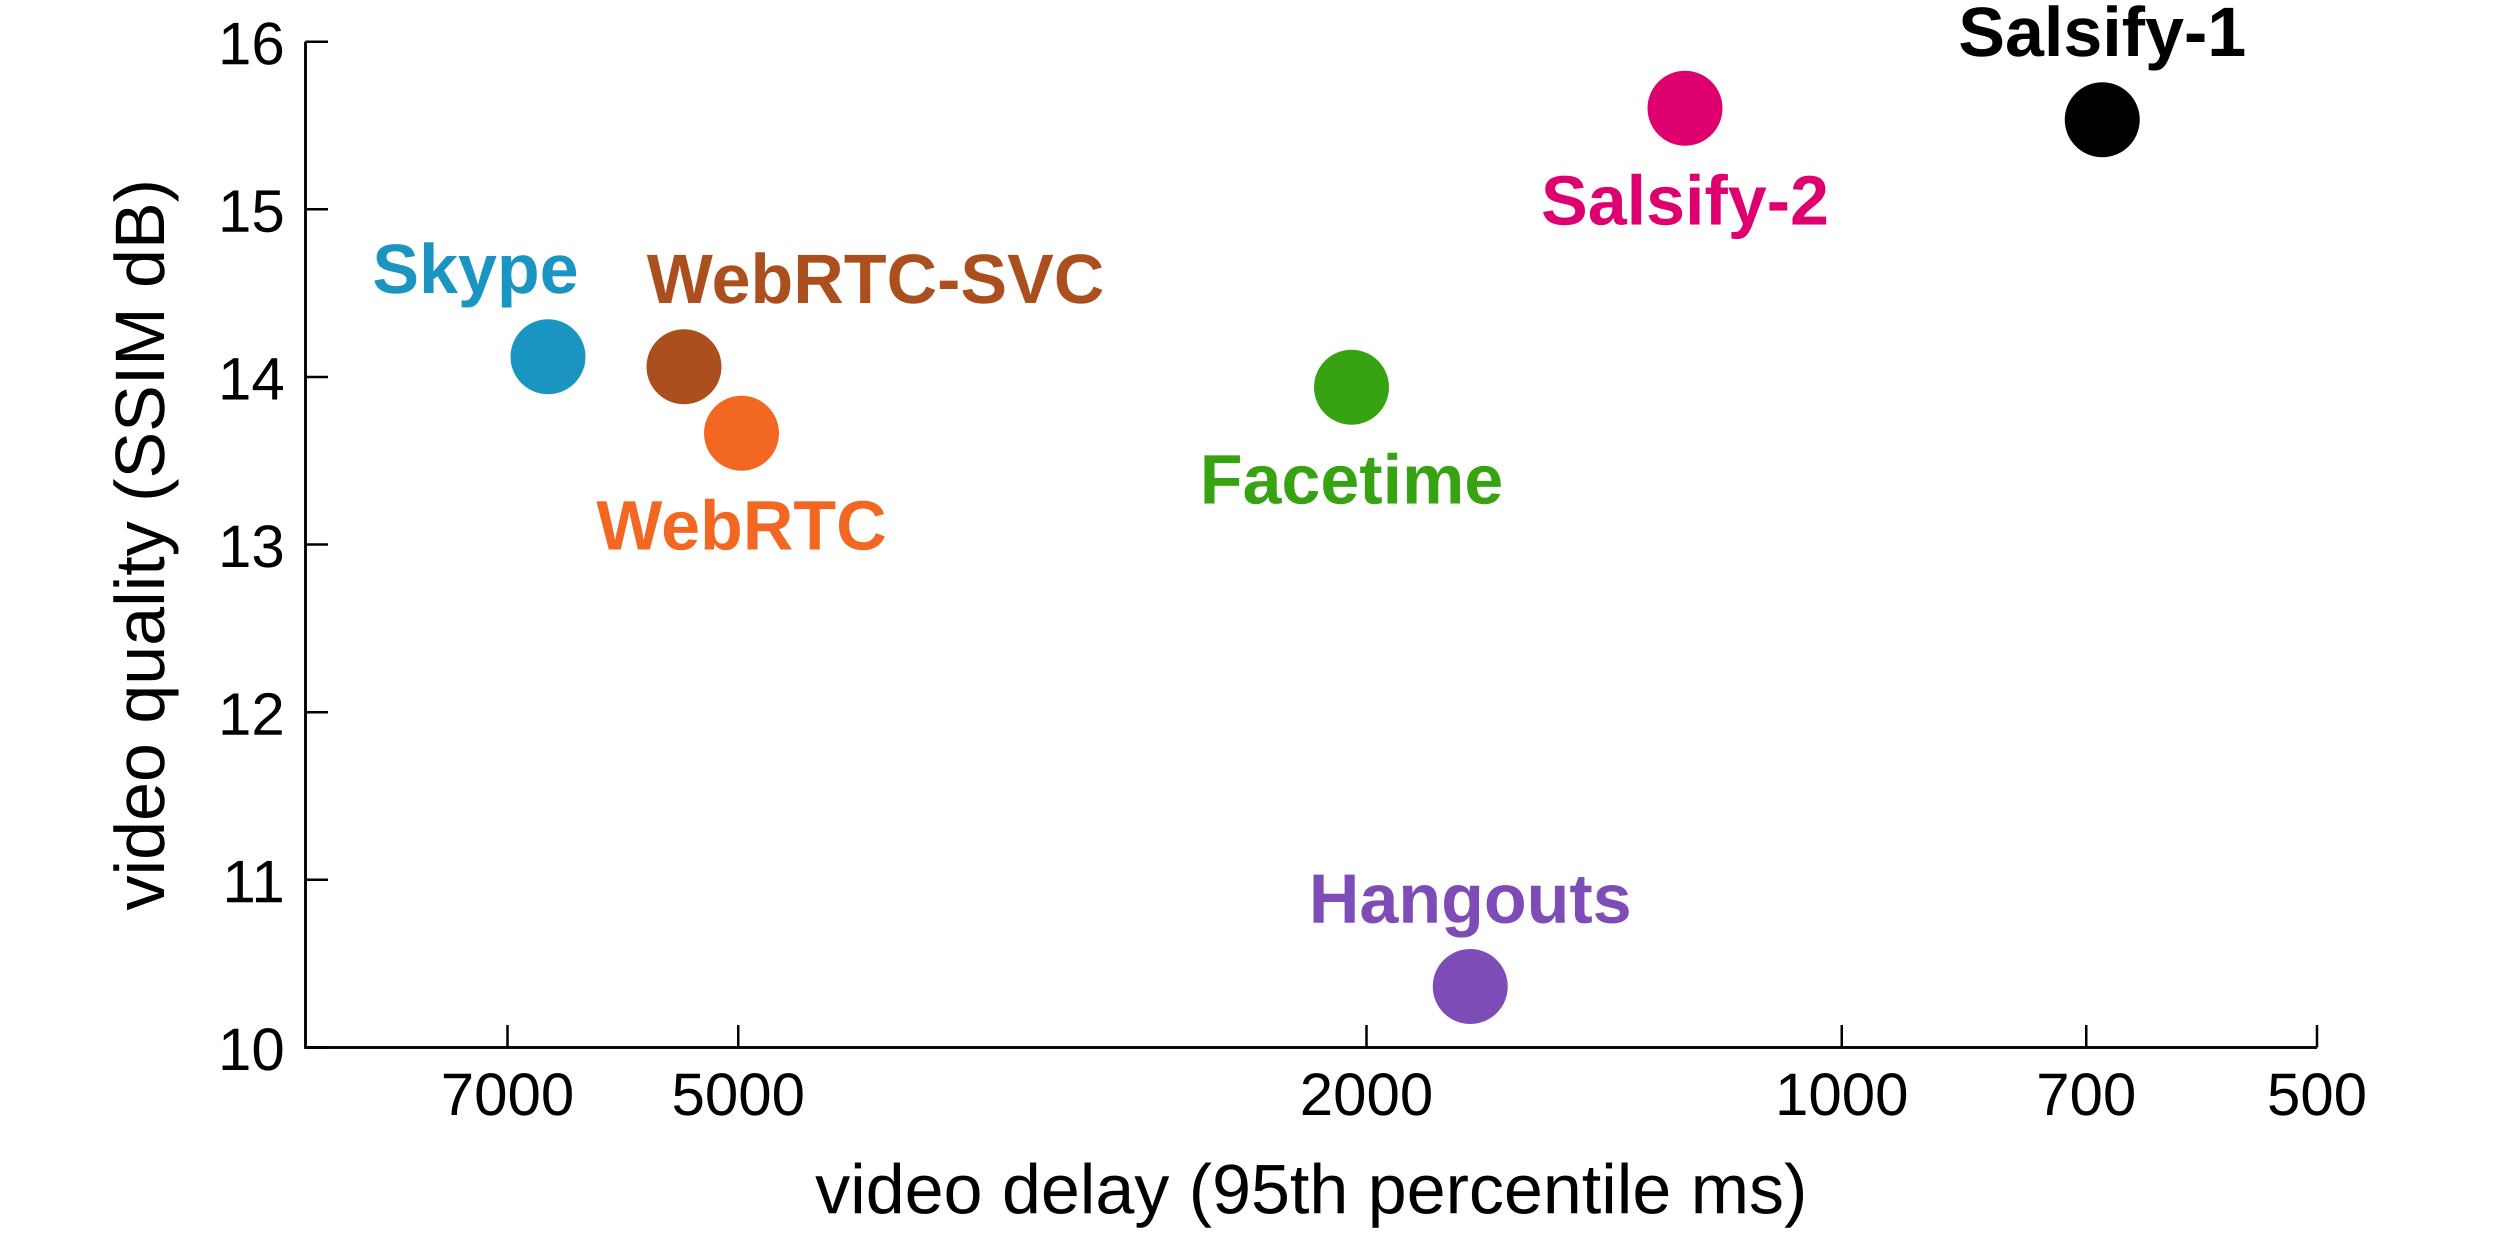
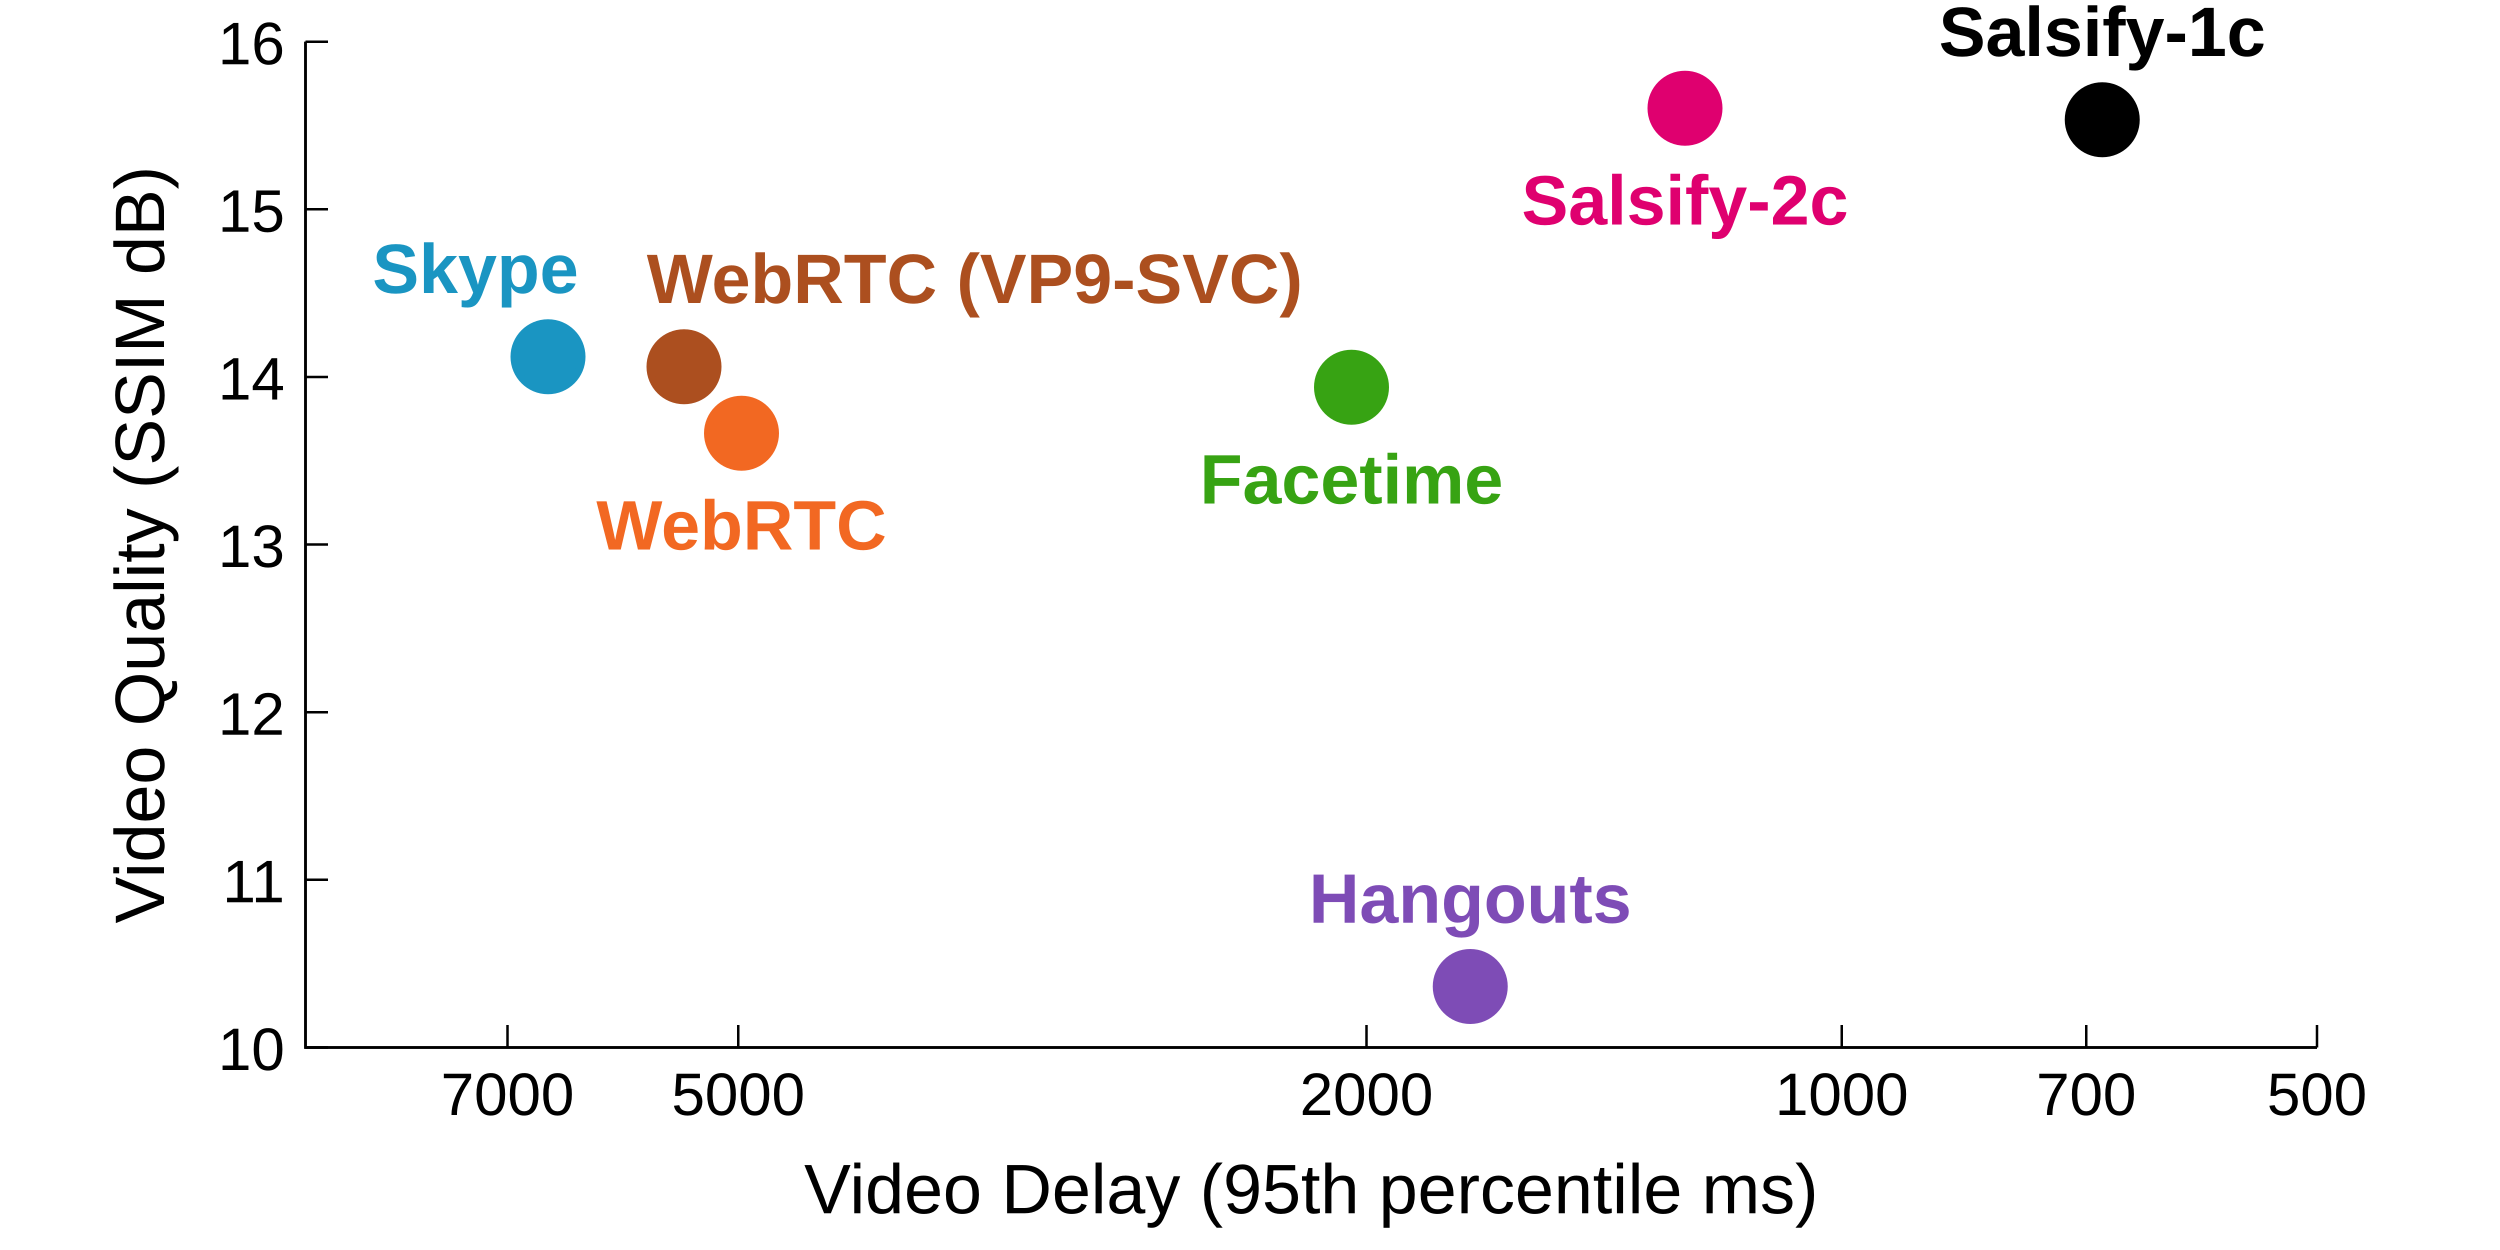
<svg xmlns="http://www.w3.org/2000/svg" xmlns:xlink="http://www.w3.org/1999/xlink" width="1000" height="500" viewBox="0 0 1000 500">
  <g id="gnuplot_canvas">
    <rect x="0" y="0" width="1000" height="500" fill="#ffffff" />
    <defs>
      <circle id="gpDot" r="0.5" stroke-width="0.5" />
      <path id="gpPt0" stroke-width="0.222" stroke="currentColor" d="M-1,0 h2 M0,-1 v2" />
      <path id="gpPt1" stroke-width="0.222" stroke="currentColor" d="M-1,-1 L1,1 M1,-1 L-1,1" />
      <path id="gpPt2" stroke-width="0.222" stroke="currentColor" d="M-1,0 L1,0 M0,-1 L0,1 M-1,-1 L1,1 M-1,1 L1,-1" />
      <rect id="gpPt3" stroke-width="0.222" stroke="currentColor" x="-1" y="-1" width="2" height="2" />
      <rect id="gpPt4" stroke-width="0.222" stroke="currentColor" fill="currentColor" x="-1" y="-1" width="2" height="2" />
      <circle id="gpPt5" stroke-width="0.222" stroke="currentColor" cx="0" cy="0" r="1" />
      <use xlink:href="#gpPt5" id="gpPt6" fill="currentColor" stroke="none" />
      <path id="gpPt7" stroke-width="0.222" stroke="currentColor" d="M0,-1.33 L-1.33,0.67 L1.33,0.67 z" />
      <use xlink:href="#gpPt7" id="gpPt8" fill="currentColor" stroke="none" />
      <use xlink:href="#gpPt7" id="gpPt9" stroke="currentColor" transform="rotate(180)" />
      <use xlink:href="#gpPt9" id="gpPt10" fill="currentColor" stroke="none" />
      <use xlink:href="#gpPt3" id="gpPt11" stroke="currentColor" transform="rotate(45)" />
      <use xlink:href="#gpPt11" id="gpPt12" fill="currentColor" stroke="none" />
      <path id="gpPt13" stroke-width="0.222" stroke="currentColor" d="M0,1.330 L1.265,0.411 L0.782,-1.067 L-0.782,-1.076 L-1.265,0.411 z" />
      <use xlink:href="#gpPt13" id="gpPt14" fill="currentColor" stroke="none" />
      <filter id="textbox" filterUnits="objectBoundingBox" x="0" y="0" height="1" width="1">
        <feFlood flood-color="#FFFFFF" flood-opacity="1" result="bgnd" />
        <feComposite in="SourceGraphic" in2="bgnd" operator="atop" />
      </filter>
      <filter id="greybox" filterUnits="objectBoundingBox" x="0" y="0" height="1" width="1">
        <feFlood flood-color="lightgrey" flood-opacity="1" result="grey" />
        <feComposite in="SourceGraphic" in2="grey" operator="atop" />
      </filter>
    </defs>
    <g fill="none" color="#FFFFFF" stroke="currentColor" stroke-width="1.00" stroke-linecap="butt" stroke-linejoin="miter">
</g>
    <g fill="none" color="black" stroke="currentColor" stroke-width="1.00" stroke-linecap="butt" stroke-linejoin="miter">
      <path stroke="black" d="M122.2,419.0 L131.2,419.0  " />
      <g transform="translate(113.9,428.0)" stroke="none" fill="black" font-family="Arial" font-size="24.00" text-anchor="end">
        <text>
          <tspan font-family="Arial"> 10</tspan>
        </text>
      </g>
    </g>
    <g fill="none" color="black" stroke="currentColor" stroke-width="1.00" stroke-linecap="butt" stroke-linejoin="miter">
      <path stroke="black" d="M122.2,351.9 L131.2,351.9  " />
      <g transform="translate(113.9,360.9)" stroke="none" fill="black" font-family="Arial" font-size="24.00" text-anchor="end">
        <text>
          <tspan font-family="Arial"> 11</tspan>
        </text>
      </g>
    </g>
    <g fill="none" color="black" stroke="currentColor" stroke-width="1.00" stroke-linecap="butt" stroke-linejoin="miter">
      <path stroke="black" d="M122.2,284.9 L131.2,284.9  " />
      <g transform="translate(113.9,293.9)" stroke="none" fill="black" font-family="Arial" font-size="24.00" text-anchor="end">
        <text>
          <tspan font-family="Arial"> 12</tspan>
        </text>
      </g>
    </g>
    <g fill="none" color="black" stroke="currentColor" stroke-width="1.00" stroke-linecap="butt" stroke-linejoin="miter">
      <path stroke="black" d="M122.2,217.8 L131.2,217.8  " />
      <g transform="translate(113.9,226.8)" stroke="none" fill="black" font-family="Arial" font-size="24.00" text-anchor="end">
        <text>
          <tspan font-family="Arial"> 13</tspan>
        </text>
      </g>
    </g>
    <g fill="none" color="black" stroke="currentColor" stroke-width="1.00" stroke-linecap="butt" stroke-linejoin="miter">
      <path stroke="black" d="M122.2,150.8 L131.2,150.8  " />
      <g transform="translate(113.9,159.8)" stroke="none" fill="black" font-family="Arial" font-size="24.00" text-anchor="end">
        <text>
          <tspan font-family="Arial"> 14</tspan>
        </text>
      </g>
    </g>
    <g fill="none" color="black" stroke="currentColor" stroke-width="1.00" stroke-linecap="butt" stroke-linejoin="miter">
      <path stroke="black" d="M122.2,83.7 L131.2,83.7  " />
      <g transform="translate(113.9,92.7)" stroke="none" fill="black" font-family="Arial" font-size="24.00" text-anchor="end">
        <text>
          <tspan font-family="Arial"> 15</tspan>
        </text>
      </g>
    </g>
    <g fill="none" color="black" stroke="currentColor" stroke-width="1.00" stroke-linecap="butt" stroke-linejoin="miter">
      <path stroke="black" d="M122.2,16.7 L131.2,16.7  " />
      <g transform="translate(113.9,25.7)" stroke="none" fill="black" font-family="Arial" font-size="24.00" text-anchor="end">
        <text>
          <tspan font-family="Arial"> 16</tspan>
        </text>
      </g>
    </g>
    <g fill="none" color="black" stroke="currentColor" stroke-width="1.00" stroke-linecap="butt" stroke-linejoin="miter">
      <path stroke="black" d="M926.8,419.0 L926.8,410.0  " />
      <g transform="translate(926.8,446.0)" stroke="none" fill="black" font-family="Arial" font-size="24.00" text-anchor="middle">
        <text>
          <tspan font-family="Arial">500</tspan>
        </text>
      </g>
    </g>
    <g fill="none" color="black" stroke="currentColor" stroke-width="1.00" stroke-linecap="butt" stroke-linejoin="miter">
      <path stroke="black" d="M834.5,419.0 L834.5,410.0  " />
      <g transform="translate(834.5,446.0)" stroke="none" fill="black" font-family="Arial" font-size="24.00" text-anchor="middle">
        <text>
          <tspan font-family="Arial">700</tspan>
        </text>
      </g>
    </g>
    <g fill="none" color="black" stroke="currentColor" stroke-width="1.00" stroke-linecap="butt" stroke-linejoin="miter">
      <path stroke="black" d="M736.7,419.0 L736.7,410.0  " />
      <g transform="translate(736.7,446.0)" stroke="none" fill="black" font-family="Arial" font-size="24.00" text-anchor="middle">
        <text>
          <tspan font-family="Arial">1000</tspan>
        </text>
      </g>
    </g>
    <g fill="none" color="black" stroke="currentColor" stroke-width="1.00" stroke-linecap="butt" stroke-linejoin="miter">
      <path stroke="black" d="M546.6,419.0 L546.6,410.0  " />
      <g transform="translate(546.6,446.0)" stroke="none" fill="black" font-family="Arial" font-size="24.00" text-anchor="middle">
        <text>
          <tspan font-family="Arial">2000</tspan>
        </text>
      </g>
    </g>
    <g fill="none" color="black" stroke="currentColor" stroke-width="1.00" stroke-linecap="butt" stroke-linejoin="miter">
      <path stroke="black" d="M295.3,419.0 L295.3,410.0  " />
      <g transform="translate(295.3,446.0)" stroke="none" fill="black" font-family="Arial" font-size="24.00" text-anchor="middle">
        <text>
          <tspan font-family="Arial">5000</tspan>
        </text>
      </g>
    </g>
    <g fill="none" color="black" stroke="currentColor" stroke-width="1.00" stroke-linecap="butt" stroke-linejoin="miter">
      <path stroke="black" d="M203.0,419.0 L203.0,410.0  " />
      <g transform="translate(203.0,446.0)" stroke="none" fill="black" font-family="Arial" font-size="24.00" text-anchor="middle">
        <text>
          <tspan font-family="Arial">7000</tspan>
        </text>
      </g>
    </g>
    <g fill="none" color="black" stroke="currentColor" stroke-width="1.00" stroke-linecap="butt" stroke-linejoin="miter">
</g>
    <g fill="none" color="black" stroke="currentColor" stroke-width="1.00" stroke-linecap="butt" stroke-linejoin="miter">
      <path stroke="black" d="M122.2,16.7 L122.2,419.0 L926.8,419.0 M926.8,16.7 M122.2,16.7  " />
    </g>
    <g fill="none" color="black" stroke="currentColor" stroke-width="1.00" stroke-linecap="butt" stroke-linejoin="miter">
      <g transform="translate(65.6,217.9) rotate(270)" stroke="none" fill="black" font-family="Arial" font-size="28.00" text-anchor="middle">
        <text>
-           <tspan font-family="Arial">video quality (SSIM dB)</tspan>
+           <tspan font-family="Arial">Video Quality (SSIM dB)</tspan>
        </text>
      </g>
    </g>
    <g fill="none" color="black" stroke="currentColor" stroke-width="1.00" stroke-linecap="butt" stroke-linejoin="miter">
      <g transform="translate(949.2,217.9) rotate(270)" stroke="none" fill="black" font-family="Arial" font-size="12.00" text-anchor="middle">
        <text />
      </g>
    </g>
    <g fill="none" color="black" stroke="currentColor" stroke-width="1.00" stroke-linecap="butt" stroke-linejoin="miter">
      <g transform="translate(524.5,485.3)" stroke="none" fill="black" font-family="Arial" font-size="28.00" text-anchor="middle">
        <text>
-           <tspan font-family="Arial">video delay (95th percentile ms)</tspan>
+           <tspan font-family="Arial">Video Delay (95th percentile ms)</tspan>
        </text>
      </g>
    </g>
    <g fill="none" color="black" stroke="currentColor" stroke-width="1.00" stroke-linecap="butt" stroke-linejoin="miter">
      <g transform="translate(524.5,30.2)" stroke="none" fill="black" font-family="Arial" font-size="12.00" text-anchor="middle">
        <text />
      </g>
      <g transform="translate(524.5,30.3)" stroke="none" fill="black" font-family="Arial" font-size="12.00" text-anchor="middle">
        <text />
      </g>
    </g>
    <g fill="none" color="black" stroke="currentColor" stroke-width="1.00" stroke-linecap="butt" stroke-linejoin="miter">
      <g transform="translate(80.7,482.9)" stroke="none" fill="black" font-family="Arial" font-size="12.00" text-anchor="start">
        <text />
      </g>
    </g>
    <g id="gnuplot_plot_1">
      <g fill="none" color="black" stroke="currentColor" stroke-width="1.00" stroke-linecap="butt" stroke-linejoin="miter">
        <path stroke="rgb(172,  79,  31)" d="M273.6,146.7  " />
        <use xlink:href="#gpPt6" transform="translate(273.6,146.7) scale(13.50)" color="rgb(172,  79,  31)" />
      </g>
    </g>
    <g id="gnuplot_plot_2">
      <g fill="none" color="black" stroke="currentColor" stroke-width="1.00" stroke-linecap="butt" stroke-linejoin="miter">
        <g transform="translate(258.7,121.2)" stroke="none" fill="rgb(172,79,31)" font-family="Arial:Bold" font-size="28.00" text-anchor="start">
          <text>
-             <tspan font-family="Arial" font-weight="bold">WebRTC-SVC</tspan>
+             <tspan font-family="Arial" font-weight="bold">WebRTC (VP9-SVC)</tspan>
          </text>
        </g>
      </g>
    </g>
    <g id="gnuplot_plot_3">
      <g fill="none" color="black" stroke="currentColor" stroke-width="1.00" stroke-linecap="butt" stroke-linejoin="miter">
        <path stroke="rgb( 26, 149, 194)" d="M219.2,142.7  " />
        <use xlink:href="#gpPt6" transform="translate(219.2,142.7) scale(13.50)" color="rgb( 26, 149, 194)" />
      </g>
    </g>
    <g id="gnuplot_plot_4">
      <g fill="none" color="black" stroke="currentColor" stroke-width="1.00" stroke-linecap="butt" stroke-linejoin="miter">
        <g transform="translate(190.2,117.2)" stroke="none" fill="rgb(26,149,194)" font-family="Arial:Bold" font-size="28.00" text-anchor="middle">
          <text>
            <tspan font-family="Arial" font-weight="bold">Skype</tspan>
          </text>
        </g>
      </g>
    </g>
    <g id="gnuplot_plot_5">
      <g fill="none" color="black" stroke="currentColor" stroke-width="1.00" stroke-linecap="butt" stroke-linejoin="miter">
        <path stroke="rgb(223,   0, 111)" d="M674.0,43.3  " />
        <use xlink:href="#gpPt6" transform="translate(674.0,43.3) scale(13.50)" color="rgb(223,   0, 111)" />
      </g>
    </g>
    <g id="gnuplot_plot_6">
      <g fill="none" color="black" stroke="currentColor" stroke-width="1.00" stroke-linecap="butt" stroke-linejoin="miter">
        <g transform="translate(674.0,89.8)" stroke="none" fill="rgb(223,0,111)" font-family="Arial:Bold" font-size="28.00" text-anchor="middle">
          <text>
-             <tspan font-family="Arial" font-weight="bold">Salsify-2</tspan>
+             <tspan font-family="Arial" font-weight="bold">Salsify-2c</tspan>
          </text>
        </g>
      </g>
    </g>
    <g id="gnuplot_plot_7">
      <g fill="none" color="black" stroke="currentColor" stroke-width="1.00" stroke-linecap="butt" stroke-linejoin="miter">
        <path stroke="rgb( 55, 163,  19)" d="M540.6,154.9  " />
        <use xlink:href="#gpPt6" transform="translate(540.6,154.9) scale(13.50)" color="rgb( 55, 163,  19)" />
      </g>
    </g>
    <g id="gnuplot_plot_8">
      <g fill="none" color="black" stroke="currentColor" stroke-width="1.00" stroke-linecap="butt" stroke-linejoin="miter">
        <g transform="translate(540.6,201.4)" stroke="none" fill="rgb(55,163,19)" font-family="Arial:Bold" font-size="28.00" text-anchor="middle">
          <text>
            <tspan font-family="Arial" font-weight="bold">Facetime</tspan>
          </text>
        </g>
      </g>
    </g>
    <g id="gnuplot_plot_9">
      <g fill="none" color="black" stroke="currentColor" stroke-width="1.00" stroke-linecap="butt" stroke-linejoin="miter">
        <path stroke="rgb(126,  76, 182)" d="M588.1,394.6  " />
        <use xlink:href="#gpPt6" transform="translate(588.1,394.6) scale(13.50)" color="rgb(126,  76, 182)" />
      </g>
    </g>
    <g id="gnuplot_plot_10">
      <g fill="none" color="black" stroke="currentColor" stroke-width="1.00" stroke-linecap="butt" stroke-linejoin="miter">
        <g transform="translate(588.1,369.1)" stroke="none" fill="rgb(126,76,182)" font-family="Arial:Bold" font-size="28.00" text-anchor="middle">
          <text>
            <tspan font-family="Arial" font-weight="bold">Hangouts</tspan>
          </text>
        </g>
      </g>
    </g>
    <g id="gnuplot_plot_11">
      <g fill="none" color="black" stroke="currentColor" stroke-width="1.00" stroke-linecap="butt" stroke-linejoin="miter">
        <path stroke="rgb(  0,   0,   0)" d="M840.9,47.9  " />
        <use xlink:href="#gpPt6" transform="translate(840.9,47.9) scale(13.50)" color="rgb(  0,   0,   0)" />
      </g>
    </g>
    <g id="gnuplot_plot_12">
      <g fill="none" color="black" stroke="currentColor" stroke-width="1.00" stroke-linecap="butt" stroke-linejoin="miter">
        <g transform="translate(840.9,22.4)" stroke="none" fill="rgb(0,0,0)" font-family="Arial:Bold" font-size="28.00" text-anchor="middle">
          <text>
-             <tspan font-family="Arial" font-weight="bold">Salsify-1</tspan>
+             <tspan font-family="Arial" font-weight="bold">Salsify-1c</tspan>
          </text>
        </g>
      </g>
    </g>
    <g id="gnuplot_plot_13">
      <g fill="none" color="black" stroke="currentColor" stroke-width="1.00" stroke-linecap="butt" stroke-linejoin="miter">
        <path stroke="rgb(242, 104,  34)" d="M296.6,173.3  " />
        <use xlink:href="#gpPt6" transform="translate(296.6,173.3) scale(13.50)" color="rgb(242, 104,  34)" />
      </g>
    </g>
    <g id="gnuplot_plot_14">
      <g fill="none" color="black" stroke="currentColor" stroke-width="1.00" stroke-linecap="butt" stroke-linejoin="miter">
        <g transform="translate(296.6,219.8)" stroke="none" fill="rgb(242,104,34)" font-family="Arial:Bold" font-size="28.00" text-anchor="middle">
          <text>
            <tspan font-family="Arial" font-weight="bold">WebRTC</tspan>
          </text>
        </g>
      </g>
    </g>
    <g fill="none" color="#FFFFFF" stroke="rgb(242, 104,  34)" stroke-width="2.00" stroke-linecap="butt" stroke-linejoin="miter">
</g>
    <g fill="none" color="black" stroke="currentColor" stroke-width="2.00" stroke-linecap="butt" stroke-linejoin="miter">
</g>
    <g fill="none" color="black" stroke="black" stroke-width="1.00" stroke-linecap="butt" stroke-linejoin="miter">
</g>
    <g fill="none" color="black" stroke="currentColor" stroke-width="1.00" stroke-linecap="butt" stroke-linejoin="miter">
      <path stroke="black" d="M122.2,16.7 L122.2,419.0 L926.8,419.0 M926.8,16.7 M122.2,16.7  " />
    </g>
    <g fill="none" color="black" stroke="currentColor" stroke-width="1.00" stroke-linecap="butt" stroke-linejoin="miter">
</g>
  </g>
</svg>
